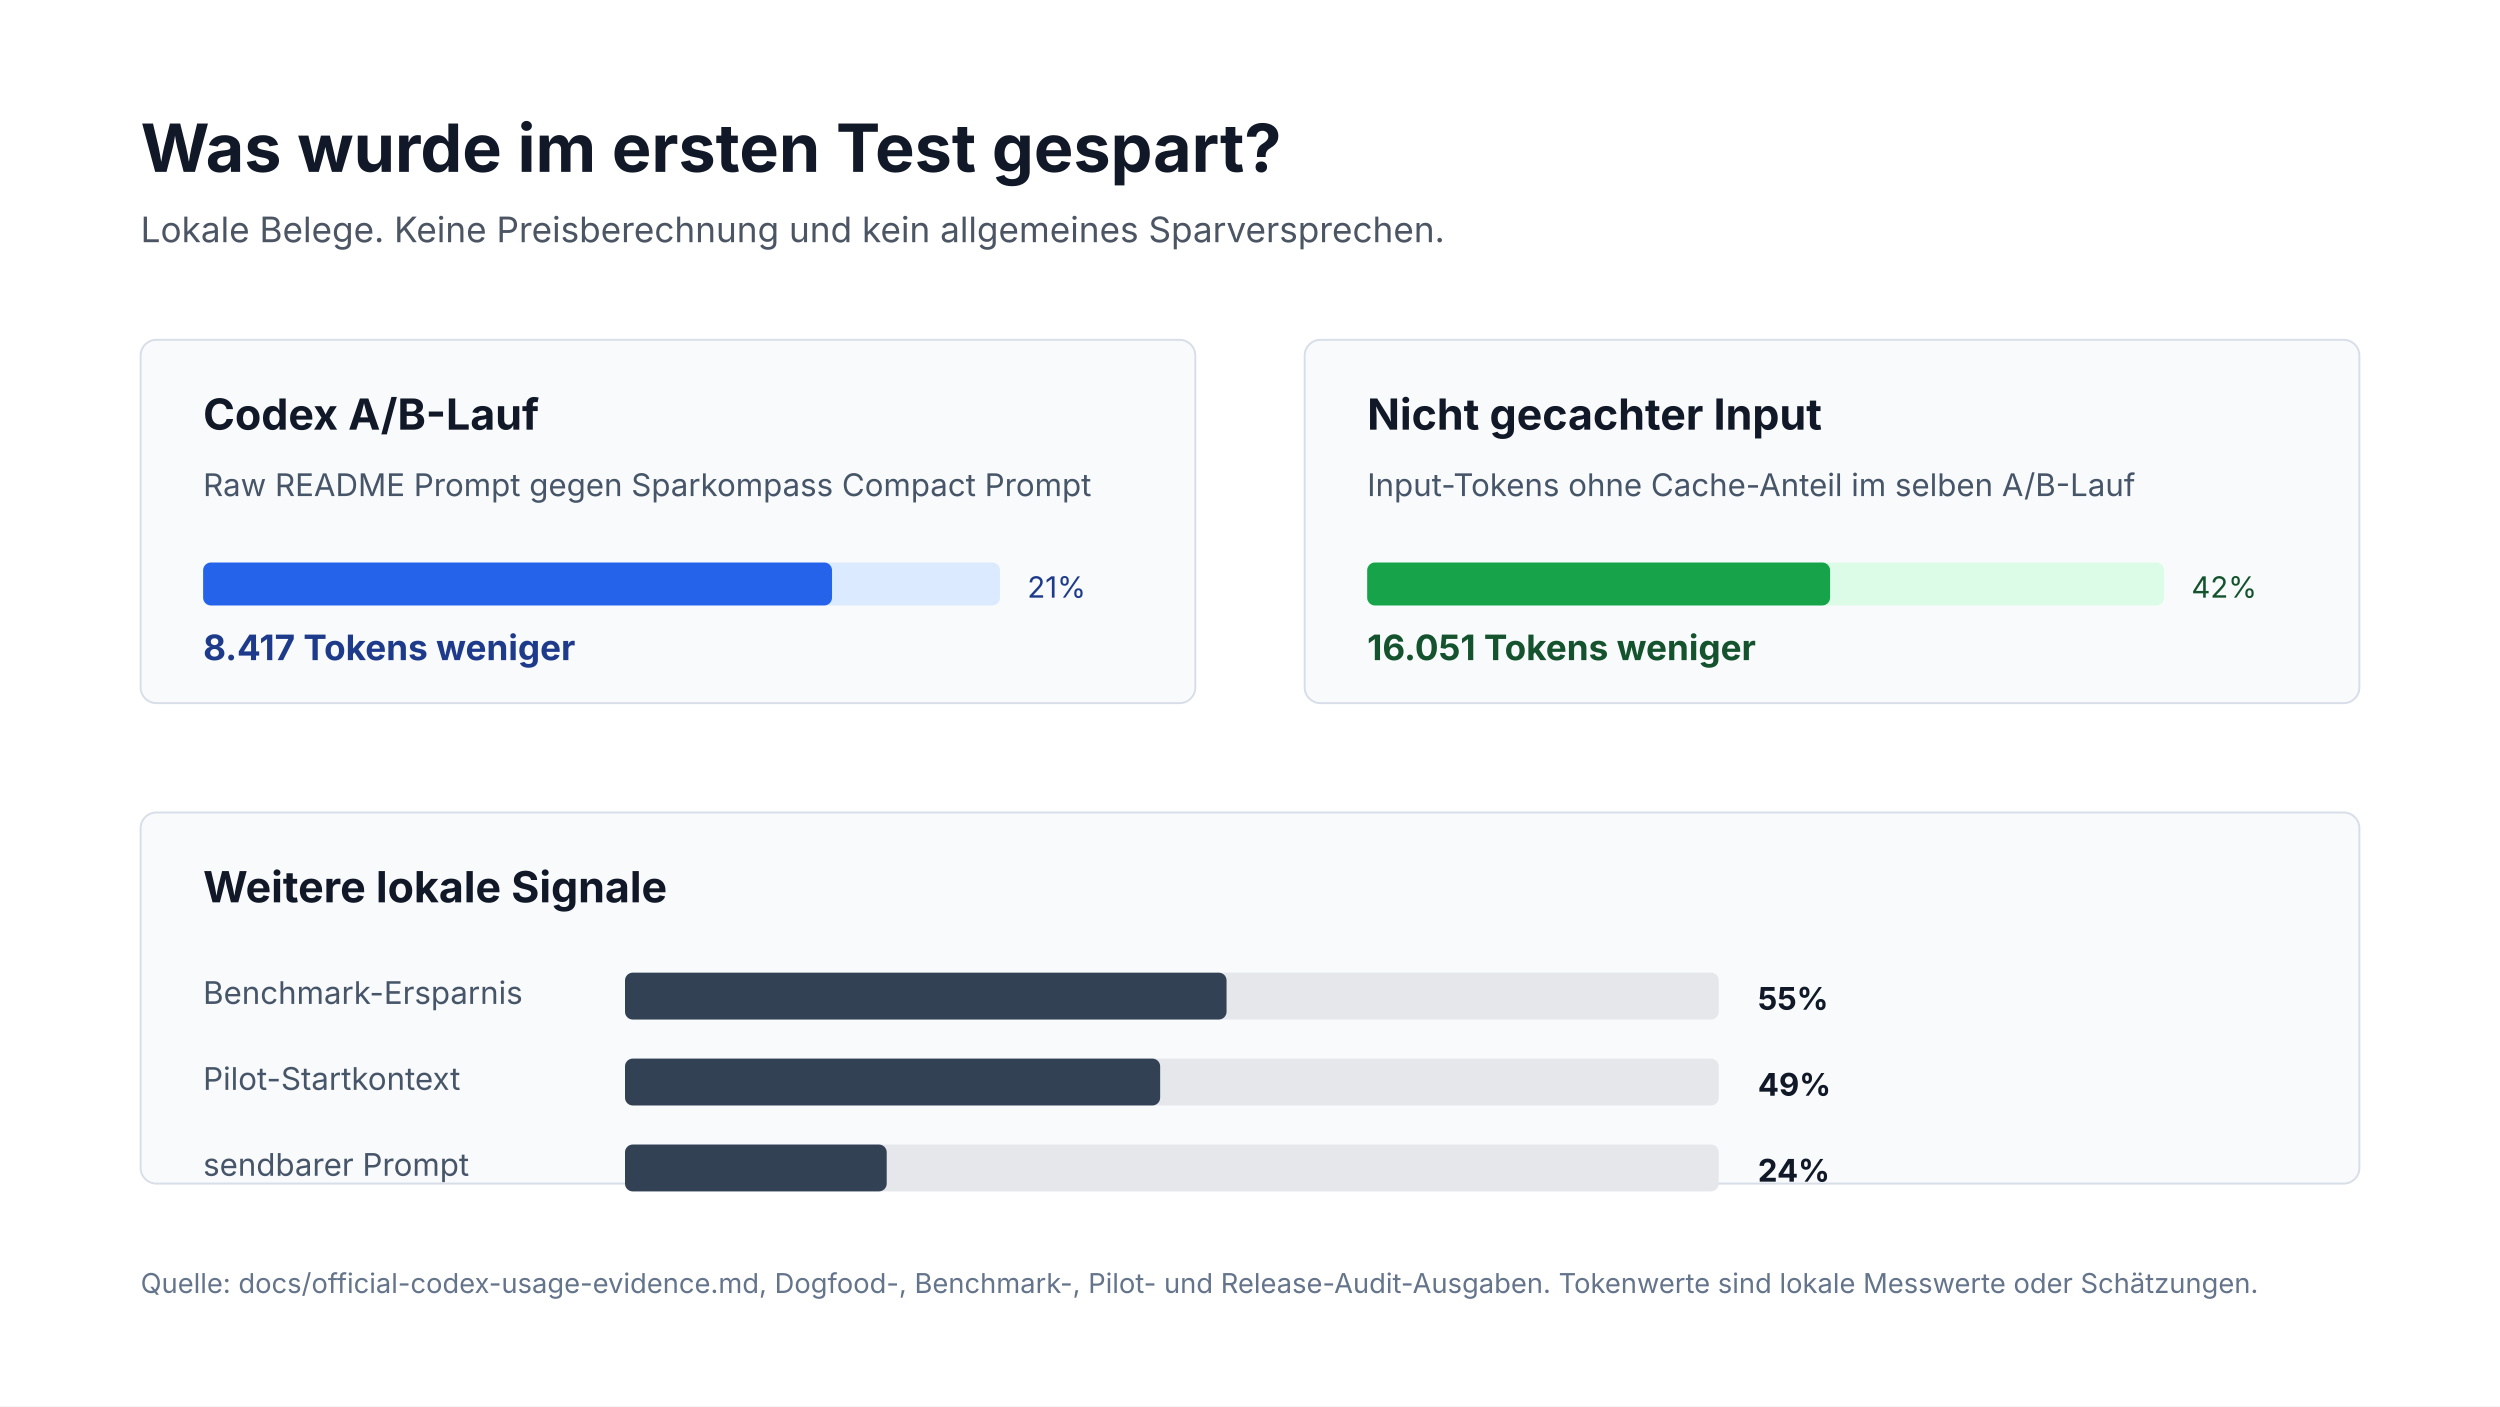
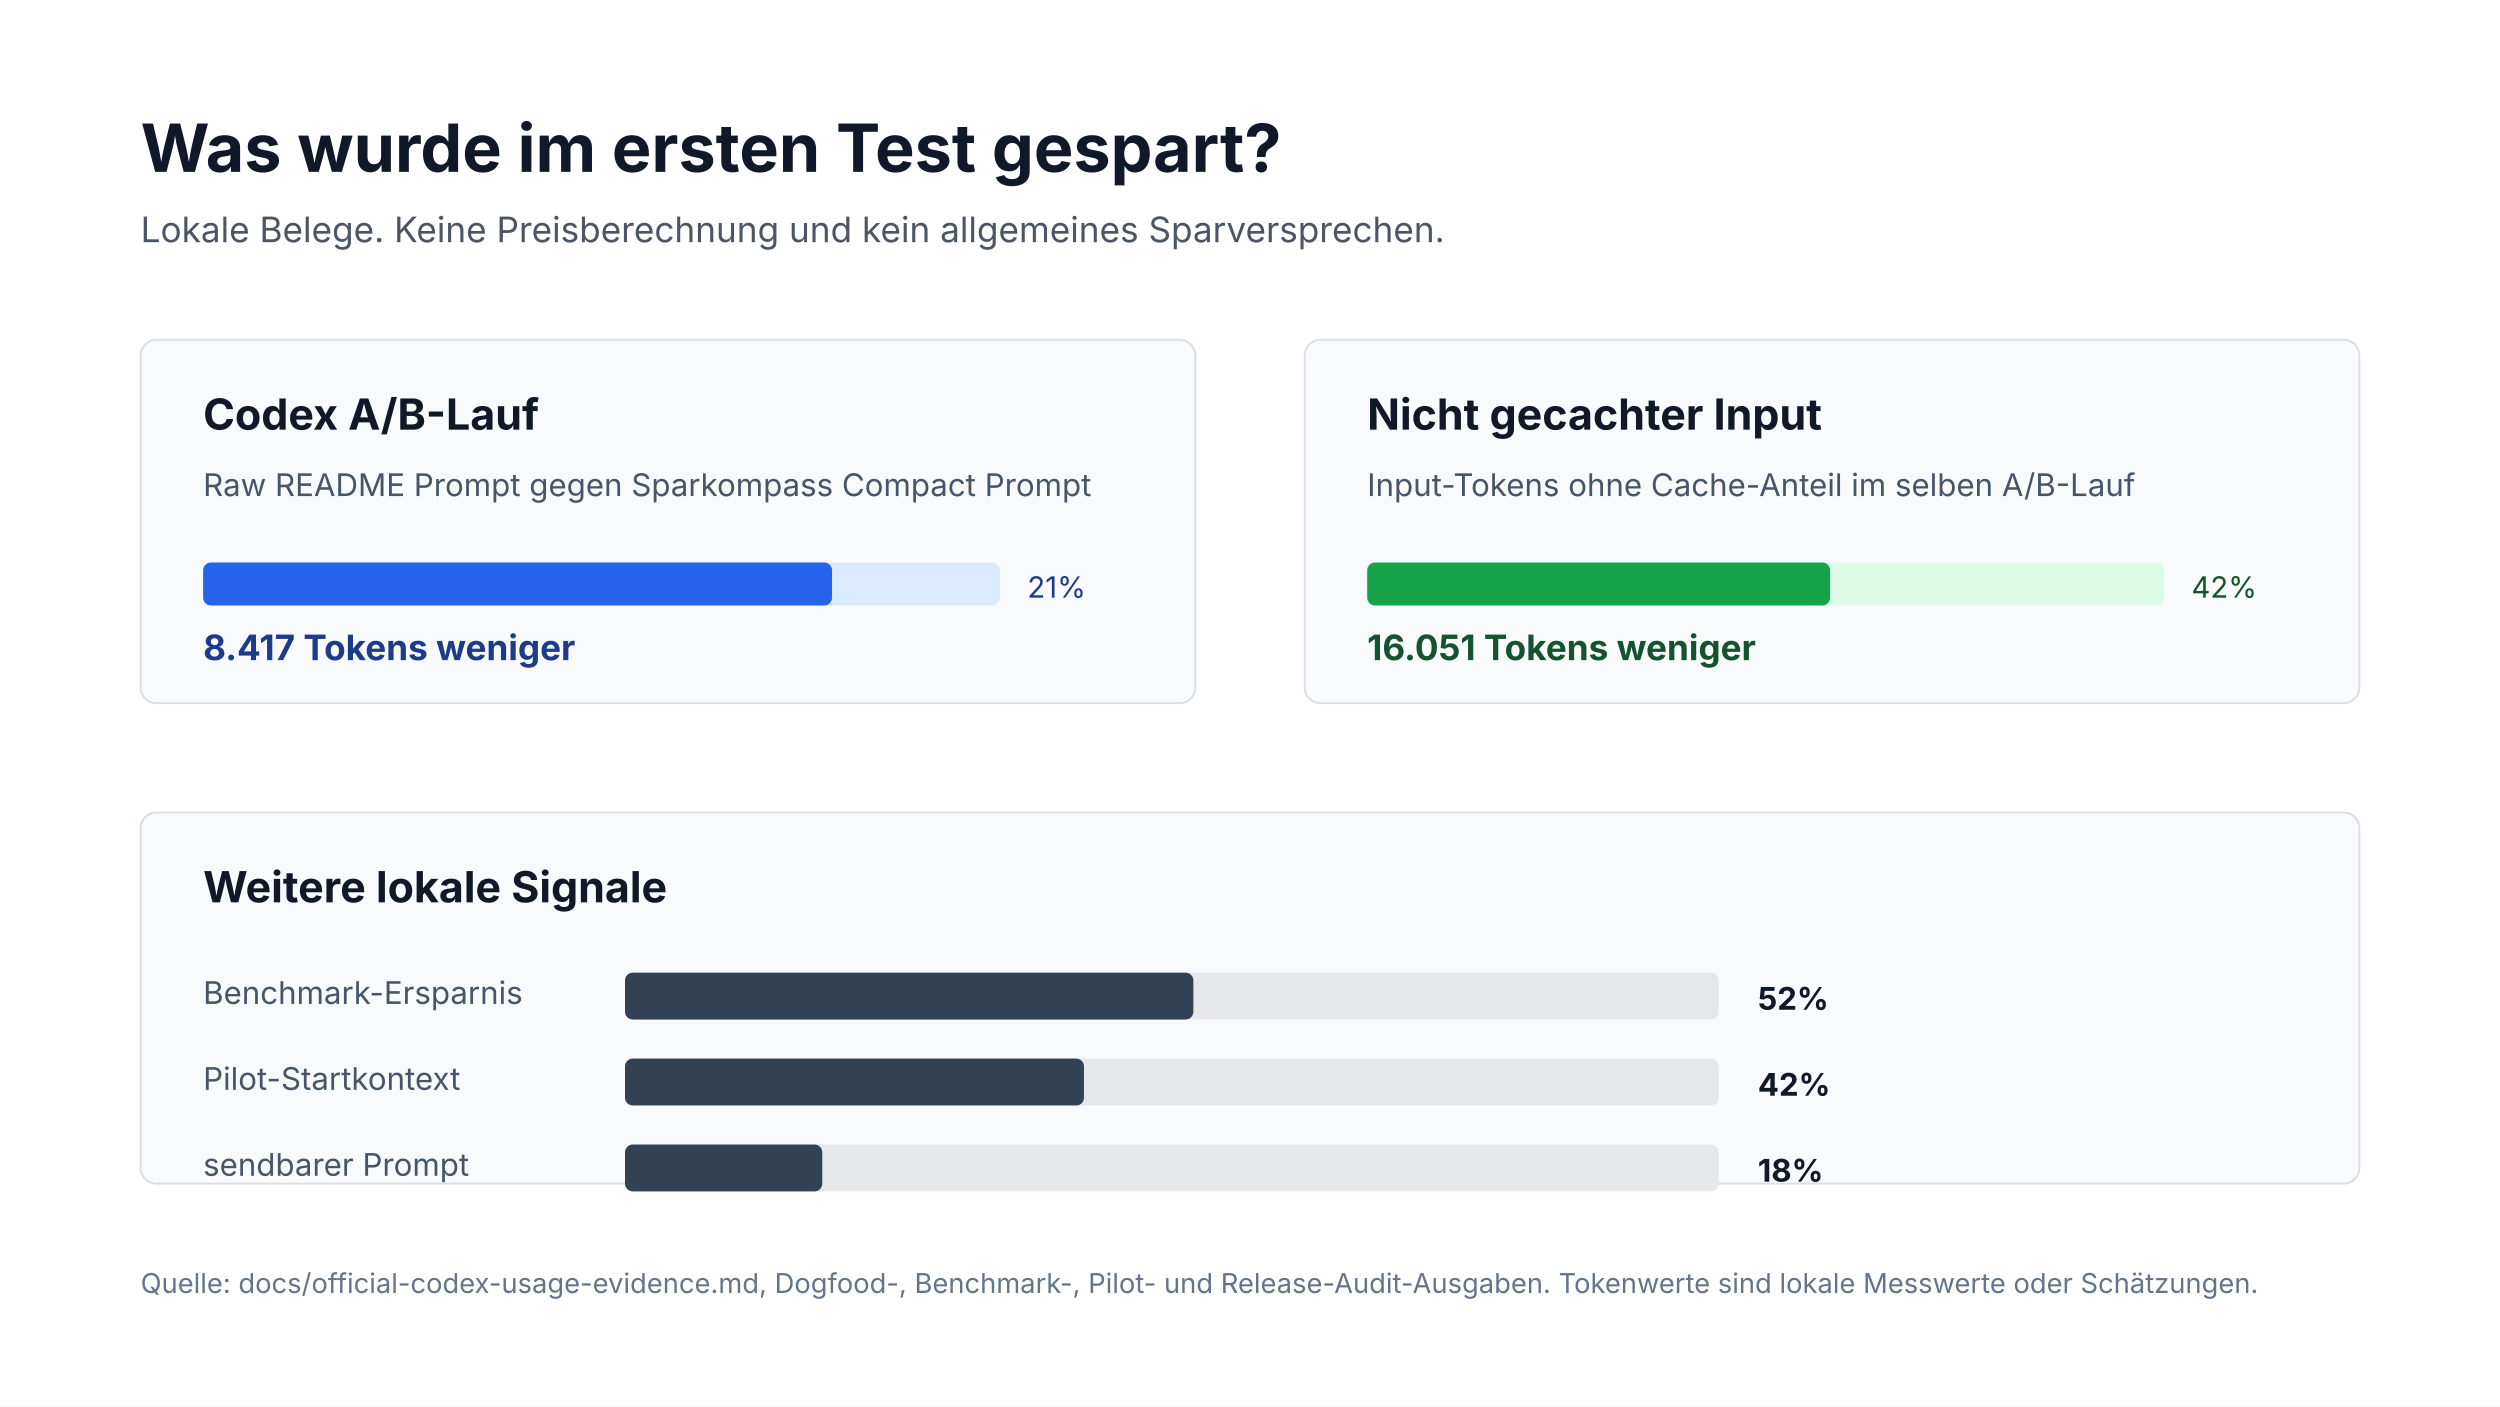
<svg xmlns="http://www.w3.org/2000/svg" width="1280" height="720" viewBox="0 0 1280 720" role="img" aria-labelledby="title desc">
  <rect width="1280" height="720" fill="#ffffff" />
  <g font-family="Inter, Arial, sans-serif">
    <text x="72" y="88" font-size="34" font-weight="700" fill="#111827">Was wurde im ersten Test gespart?</text>
    <text x="72" y="124" font-size="18" fill="#4b5563">Lokale Belege. Keine Preisberechnung und kein allgemeines Sparversprechen.</text>
    <rect x="72" y="174" width="540" height="186" rx="8" fill="#f8fafc" stroke="#d8dee8" />
    <text x="104" y="220" font-size="22" font-weight="700" fill="#111827">Codex A/B-Lauf</text>
    <text x="104" y="254" font-size="16" fill="#475569">Raw README Prompt gegen Sparkompass Compact Prompt</text>
    <rect x="104" y="288" width="408" height="22" rx="4" fill="#dbeafe" />
    <rect x="104" y="288" width="322" height="22" rx="4" fill="#2563eb" />
    <text x="526" y="306" font-size="15" fill="#1e3a8a">21%</text>
    <text x="104" y="338" font-size="18" font-weight="700" fill="#1e3a8a">8.417 Tokens weniger</text>
    <rect x="668" y="174" width="540" height="186" rx="8" fill="#f8fafc" stroke="#d8dee8" />
    <text x="700" y="220" font-size="22" font-weight="700" fill="#111827">Nicht gecachter Input</text>
    <text x="700" y="254" font-size="16" fill="#475569">Input-Tokens ohne Cache-Anteil im selben A/B-Lauf</text>
    <rect x="700" y="288" width="408" height="22" rx="4" fill="#dcfce7" />
    <rect x="700" y="288" width="237" height="22" rx="4" fill="#16a34a" />
    <text x="1122" y="306" font-size="15" fill="#14532d">42%</text>
    <text x="700" y="338" font-size="18" font-weight="700" fill="#14532d">16.051 Tokens weniger</text>
    <rect x="72" y="416" width="1136" height="190" rx="8" fill="#f8fafc" stroke="#d8dee8" />
    <text x="104" y="462" font-size="22" font-weight="700" fill="#111827">Weitere lokale Signale</text>
    <text x="104" y="514" font-size="16" fill="#475569">Benchmark-Ersparnis</text>
    <rect x="320" y="498" width="560" height="24" rx="4" fill="#e5e7eb" />
-     <rect x="320" y="498" width="308" height="24" rx="4" fill="#334155" />
-     <text x="900" y="517" font-size="16" font-weight="700" fill="#111827">55%</text>
+     <rect x="320" y="498" width="291" height="24" rx="4" fill="#334155" />
+     <text x="900" y="517" font-size="16" font-weight="700" fill="#111827">52%</text>
    <text x="104" y="558" font-size="16" fill="#475569">Pilot-Startkontext</text>
    <rect x="320" y="542" width="560" height="24" rx="4" fill="#e5e7eb" />
-     <rect x="320" y="542" width="274" height="24" rx="4" fill="#334155" />
-     <text x="900" y="561" font-size="16" font-weight="700" fill="#111827">49%</text>
+     <rect x="320" y="542" width="235" height="24" rx="4" fill="#334155" />
+     <text x="900" y="561" font-size="16" font-weight="700" fill="#111827">42%</text>
    <text x="104" y="602" font-size="16" fill="#475569">sendbarer Prompt</text>
    <rect x="320" y="586" width="560" height="24" rx="4" fill="#e5e7eb" />
-     <rect x="320" y="586" width="134" height="24" rx="4" fill="#334155" />
-     <text x="900" y="605" font-size="16" font-weight="700" fill="#111827">24%</text>
+     <rect x="320" y="586" width="101" height="24" rx="4" fill="#334155" />
+     <text x="900" y="605" font-size="16" font-weight="700" fill="#111827">18%</text>
    <text x="72" y="662" font-size="14" fill="#64748b">Quelle: docs/official-codex-usage-evidence.md, Dogfood-, Benchmark-, Pilot- und Release-Audit-Ausgaben. Tokenwerte sind lokale Messwerte oder Schätzungen.</text>
  </g>
</svg>
